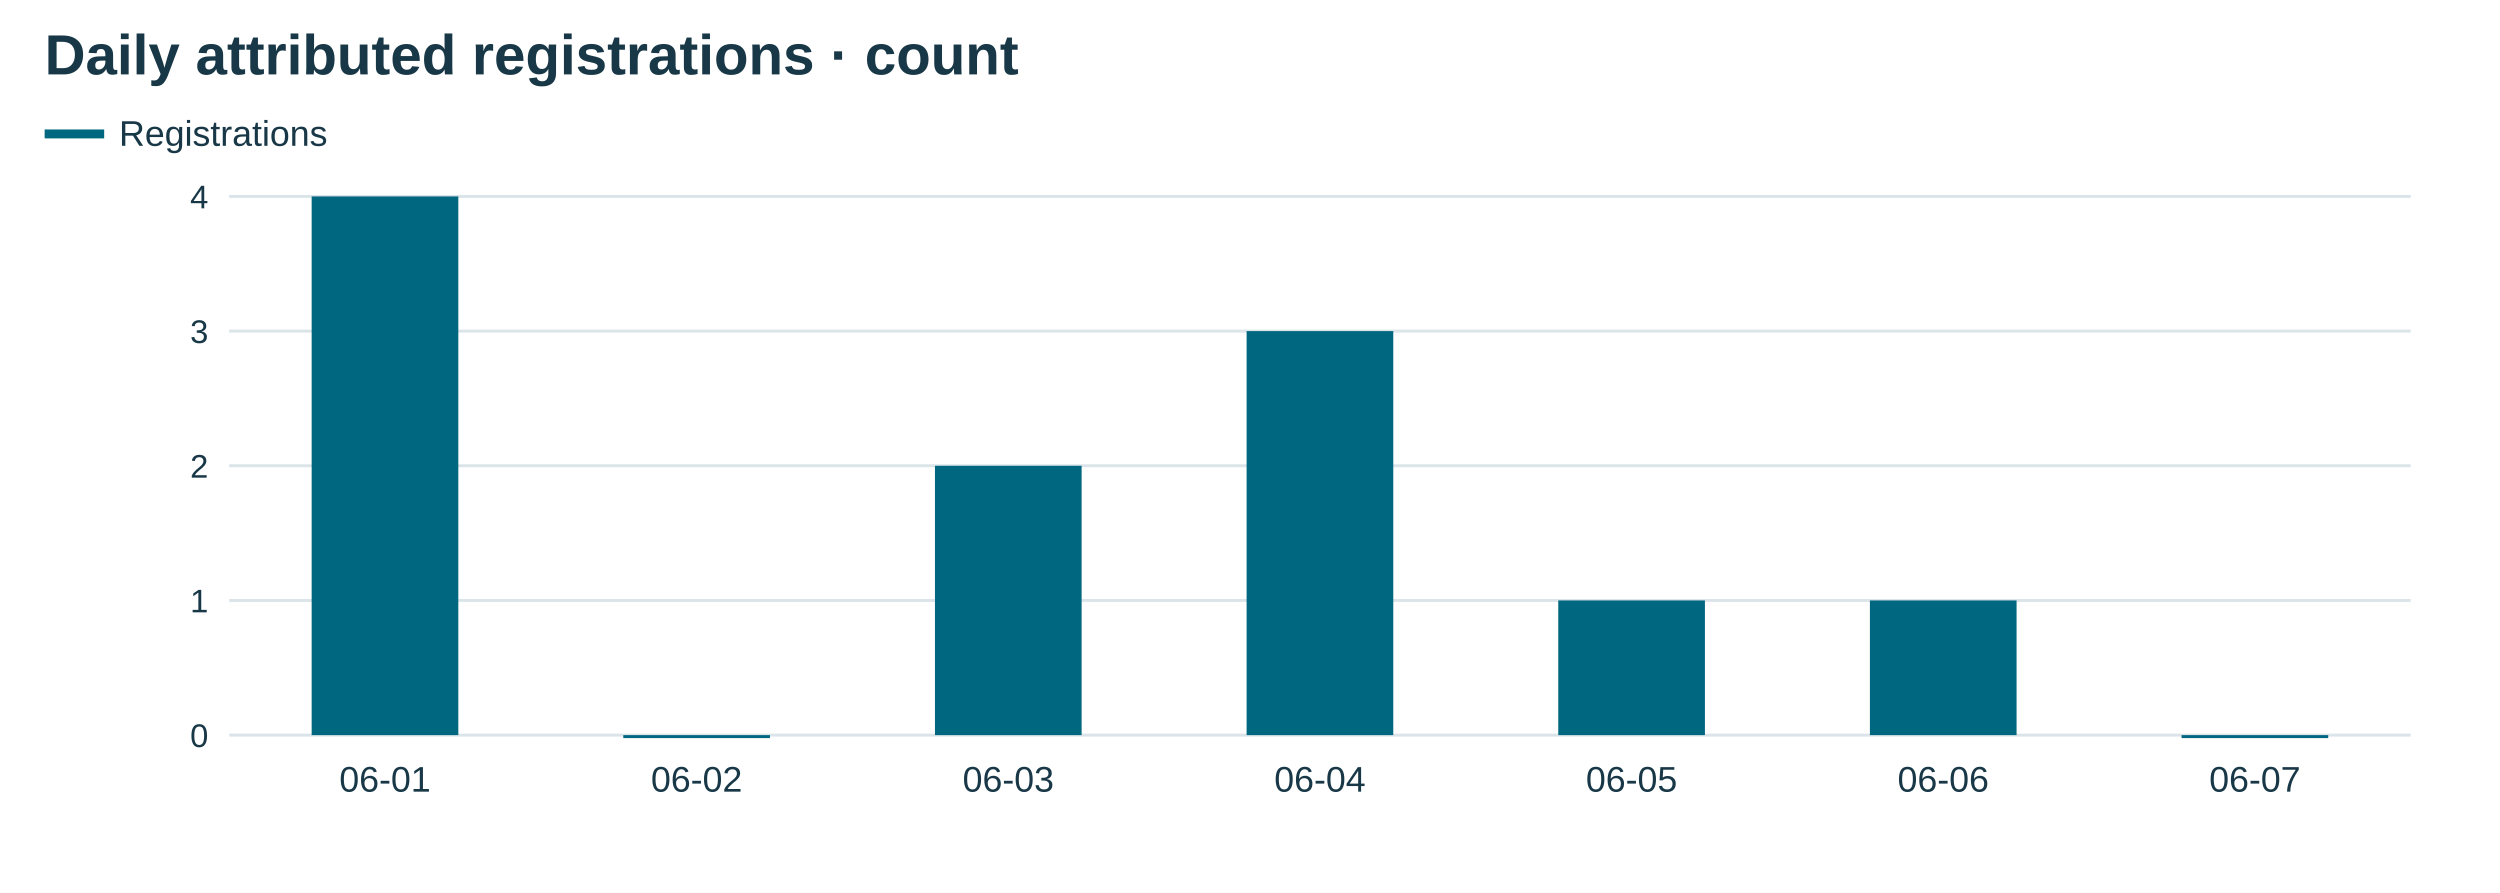
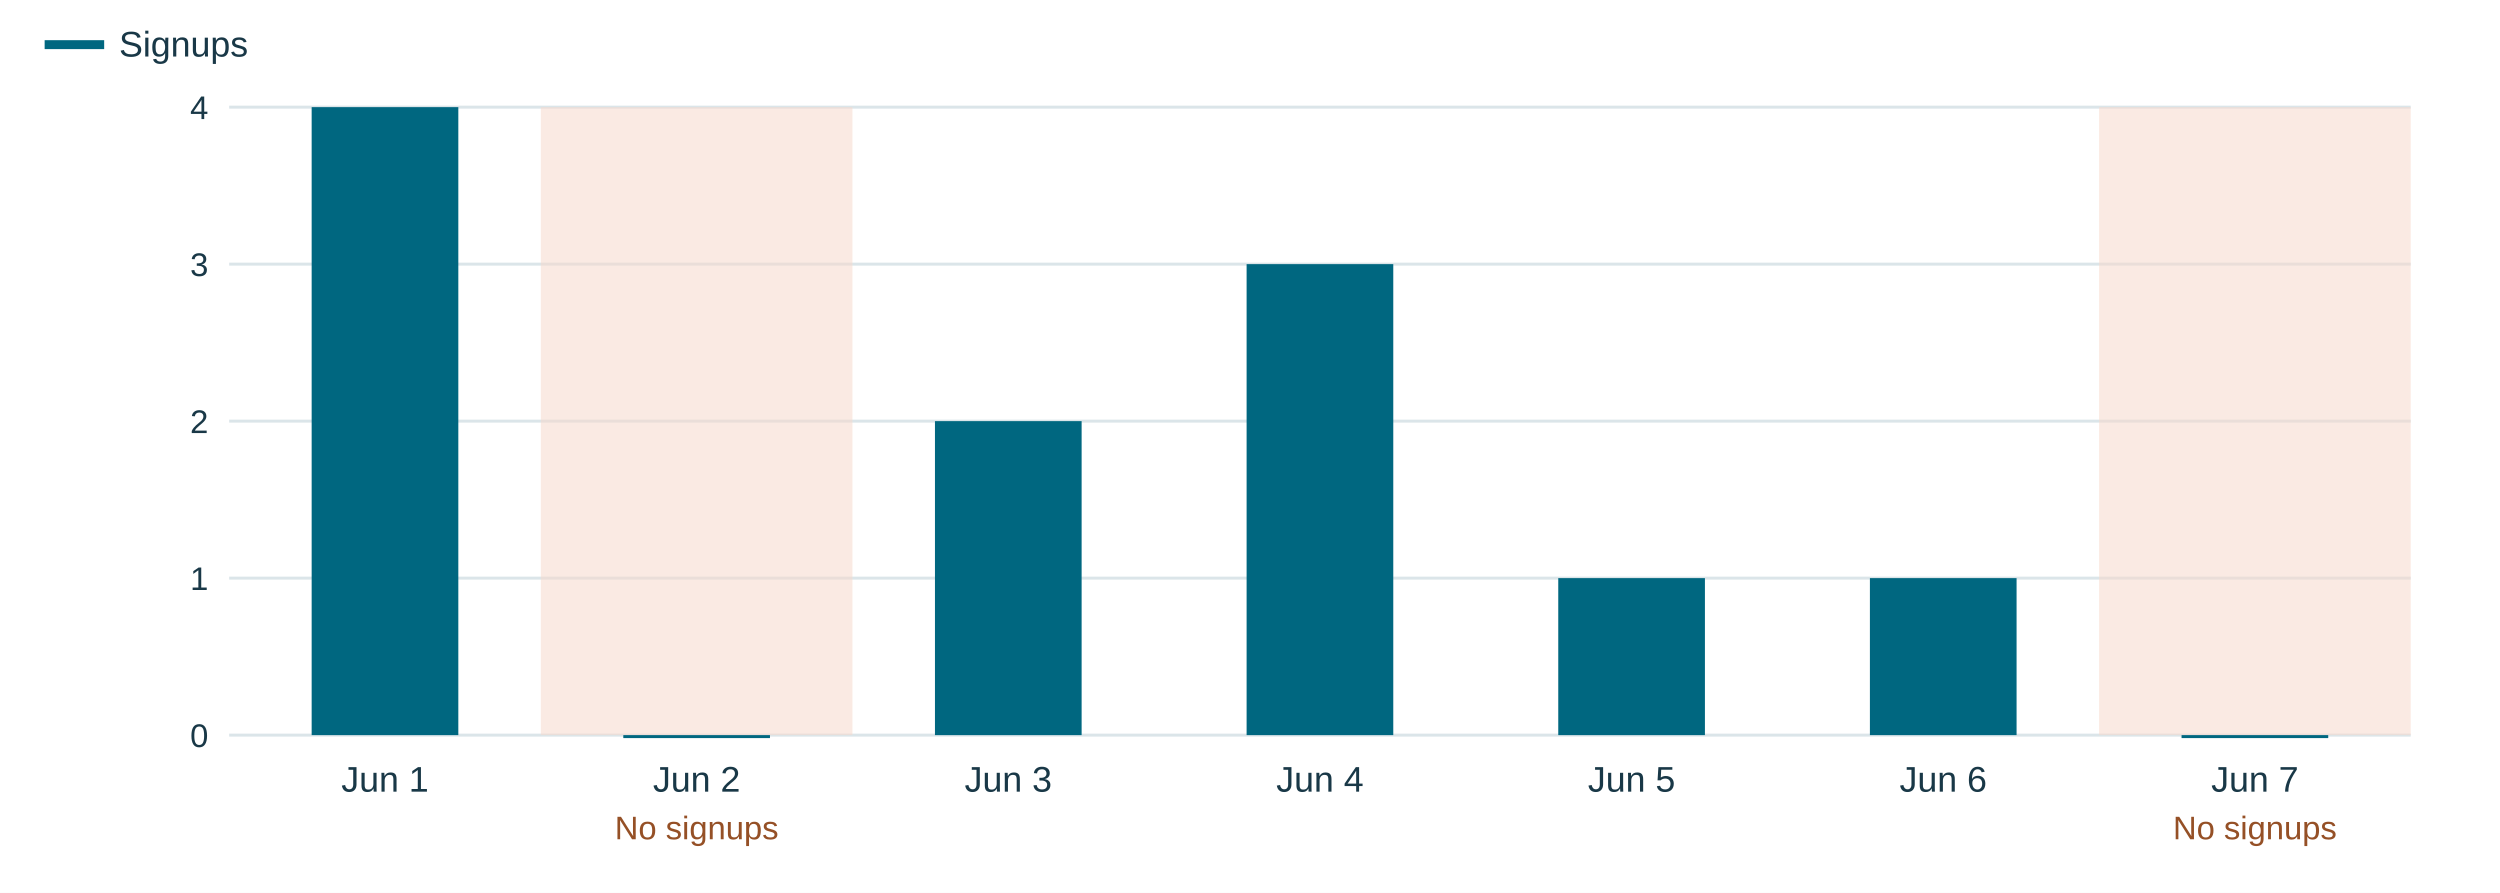
- <svg xmlns="http://www.w3.org/2000/svg" viewBox="0 0 840 300" width="840" height="300" role="img" aria-label="Daily attributed registrations · count">
+ <svg xmlns="http://www.w3.org/2000/svg" viewBox="0 0 840 300" width="840" height="300" role="img" aria-label="">
  <rect width="840" height="300" fill="white" />
  <g font-family="Arial,sans-serif" fill="#193847">
-     <text x="15" y="25" font-size="19" font-weight="bold">Daily attributed registrations · count</text>
-     <line x1="15" x2="35" y1="45" y2="45" stroke="#006780" stroke-width="3" />
-     <text x="40" y="49" font-size="12">Registrations</text>
+     <line x1="15" x2="35" y1="15" y2="15" stroke="#006780" stroke-width="3" />
+     <text x="40" y="19" font-size="12">Signups</text>
    <line x1="77" x2="810" y1="247" y2="247" stroke="#dbe5e9" />
    <text x="70" y="251" text-anchor="end" font-size="11">0</text>
-     <line x1="77" x2="810" y1="201.75" y2="201.75" stroke="#dbe5e9" />
-     <text x="70" y="205.75" text-anchor="end" font-size="11">1</text>
-     <line x1="77" x2="810" y1="156.5" y2="156.5" stroke="#dbe5e9" />
-     <text x="70" y="160.5" text-anchor="end" font-size="11">2</text>
-     <line x1="77" x2="810" y1="111.25" y2="111.25" stroke="#dbe5e9" />
-     <text x="70" y="115.25" text-anchor="end" font-size="11">3</text>
-     <line x1="77" x2="810" y1="66" y2="66" stroke="#dbe5e9" />
-     <text x="70" y="70" text-anchor="end" font-size="11">4</text>
-     <text x="129.357" y="266" text-anchor="middle" font-size="12">06-01</text>
-     <text x="234.071" y="266" text-anchor="middle" font-size="12">06-02</text>
-     <text x="338.786" y="266" text-anchor="middle" font-size="12">06-03</text>
-     <text x="443.5" y="266" text-anchor="middle" font-size="12">06-04</text>
-     <text x="548.214" y="266" text-anchor="middle" font-size="12">06-05</text>
-     <text x="652.929" y="266" text-anchor="middle" font-size="12">06-06</text>
-     <text x="757.643" y="266" text-anchor="middle" font-size="12">06-07</text>
-     <rect x="104.717" y="66" width="49.28" height="181" fill="#006780" />
+     <line x1="77" x2="810" y1="194.25" y2="194.25" stroke="#dbe5e9" />
+     <text x="70" y="198.25" text-anchor="end" font-size="11">1</text>
+     <line x1="77" x2="810" y1="141.5" y2="141.5" stroke="#dbe5e9" />
+     <text x="70" y="145.5" text-anchor="end" font-size="11">2</text>
+     <line x1="77" x2="810" y1="88.75" y2="88.75" stroke="#dbe5e9" />
+     <text x="70" y="92.75" text-anchor="end" font-size="11">3</text>
+     <line x1="77" x2="810" y1="36" y2="36" stroke="#dbe5e9" />
+     <text x="70" y="40" text-anchor="end" font-size="11">4</text>
+     <text x="129.357" y="266" text-anchor="middle" font-size="12">Jun 1</text>
+     <rect x="181.714" y="36" width="104.714" height="211" fill="#f6d9cc" fill-opacity=".55" />
+     <text x="234.071" y="266" text-anchor="middle" font-size="12">Jun 2</text>
+     <text x="234.071" y="282" text-anchor="middle" fill="#955026" font-size="11">No signups</text>
+     <text x="338.786" y="266" text-anchor="middle" font-size="12">Jun 3</text>
+     <text x="443.5" y="266" text-anchor="middle" font-size="12">Jun 4</text>
+     <text x="548.214" y="266" text-anchor="middle" font-size="12">Jun 5</text>
+     <text x="652.929" y="266" text-anchor="middle" font-size="12">Jun 6</text>
+     <rect x="705.286" y="36" width="104.714" height="211" fill="#f6d9cc" fill-opacity=".55" />
+     <text x="757.643" y="266" text-anchor="middle" font-size="12">Jun 7</text>
+     <text x="757.643" y="282" text-anchor="middle" fill="#955026" font-size="11">No signups</text>
+     <rect x="104.717" y="36" width="49.28" height="211" fill="#006780" />
    <rect x="209.431" y="247" width="49.28" height="1" fill="#006780" />
-     <rect x="314.146" y="156.5" width="49.28" height="90.5" fill="#006780" />
-     <rect x="418.86" y="111.25" width="49.28" height="135.75" fill="#006780" />
-     <rect x="523.574" y="201.75" width="49.28" height="45.25" fill="#006780" />
-     <rect x="628.289" y="201.75" width="49.28" height="45.25" fill="#006780" />
+     <rect x="314.146" y="141.5" width="49.28" height="105.5" fill="#006780" />
+     <rect x="418.86" y="88.75" width="49.28" height="158.25" fill="#006780" />
+     <rect x="523.574" y="194.25" width="49.28" height="52.75" fill="#006780" />
+     <rect x="628.289" y="194.25" width="49.28" height="52.75" fill="#006780" />
    <rect x="733.003" y="247" width="49.28" height="1" fill="#006780" />
  </g>
</svg>
